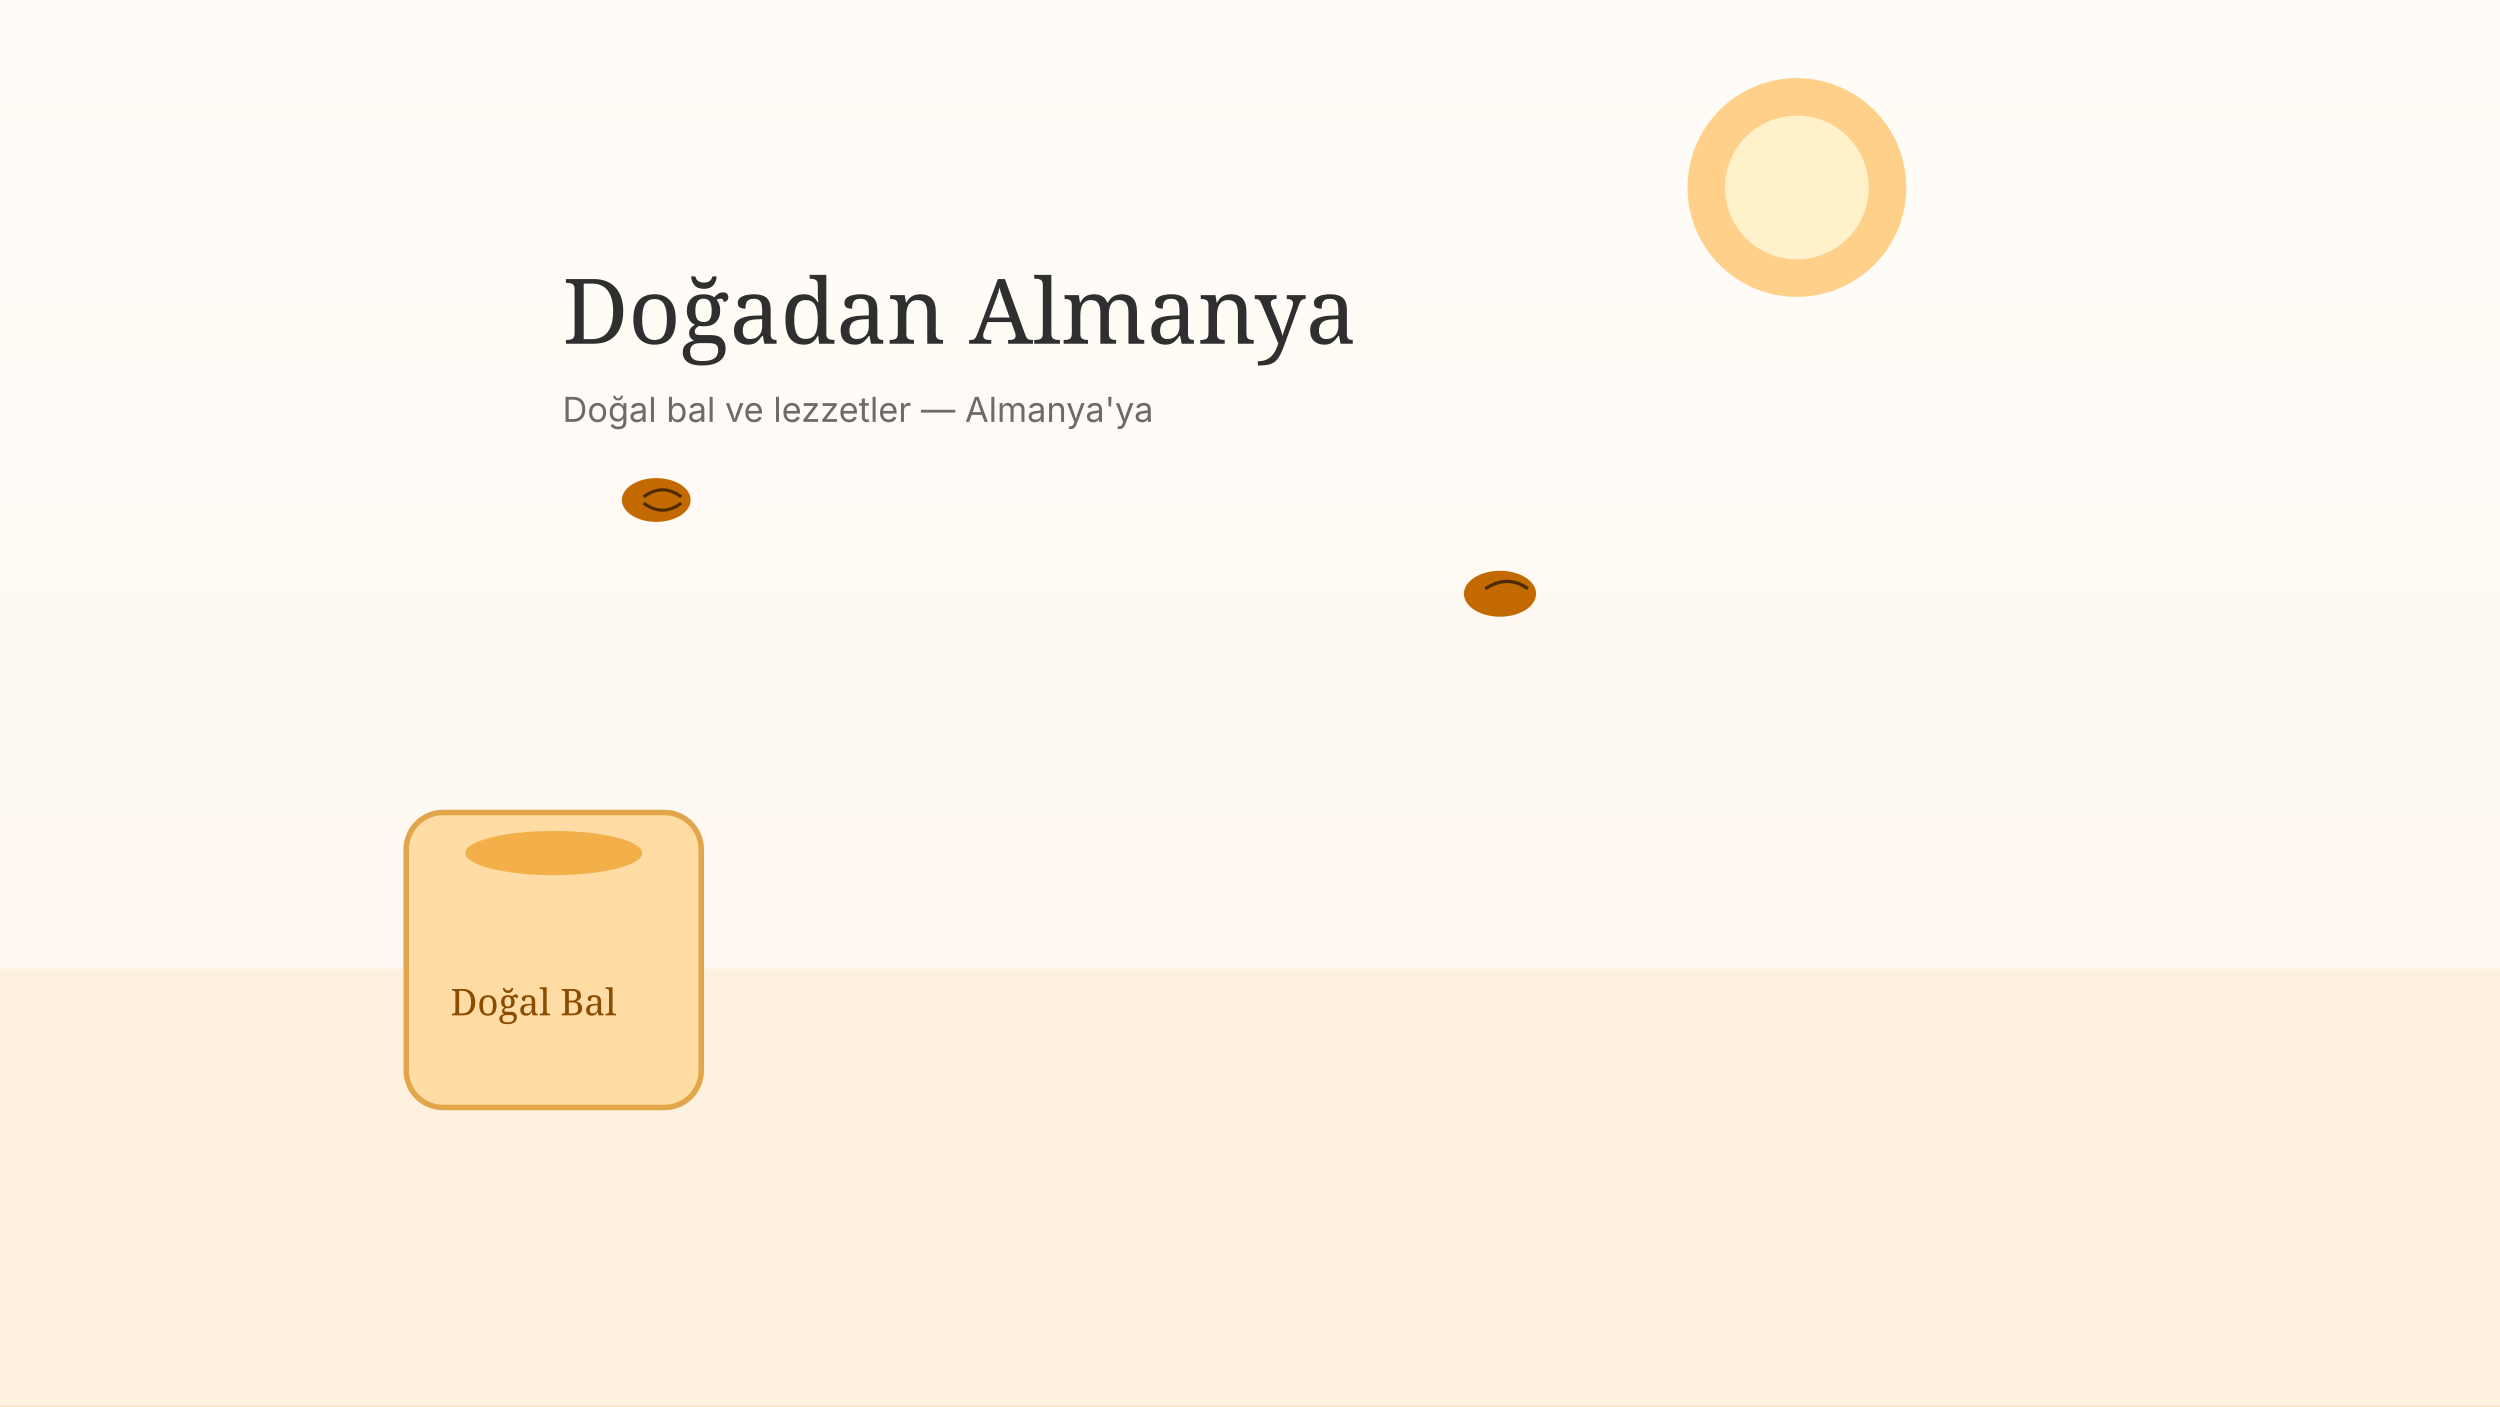
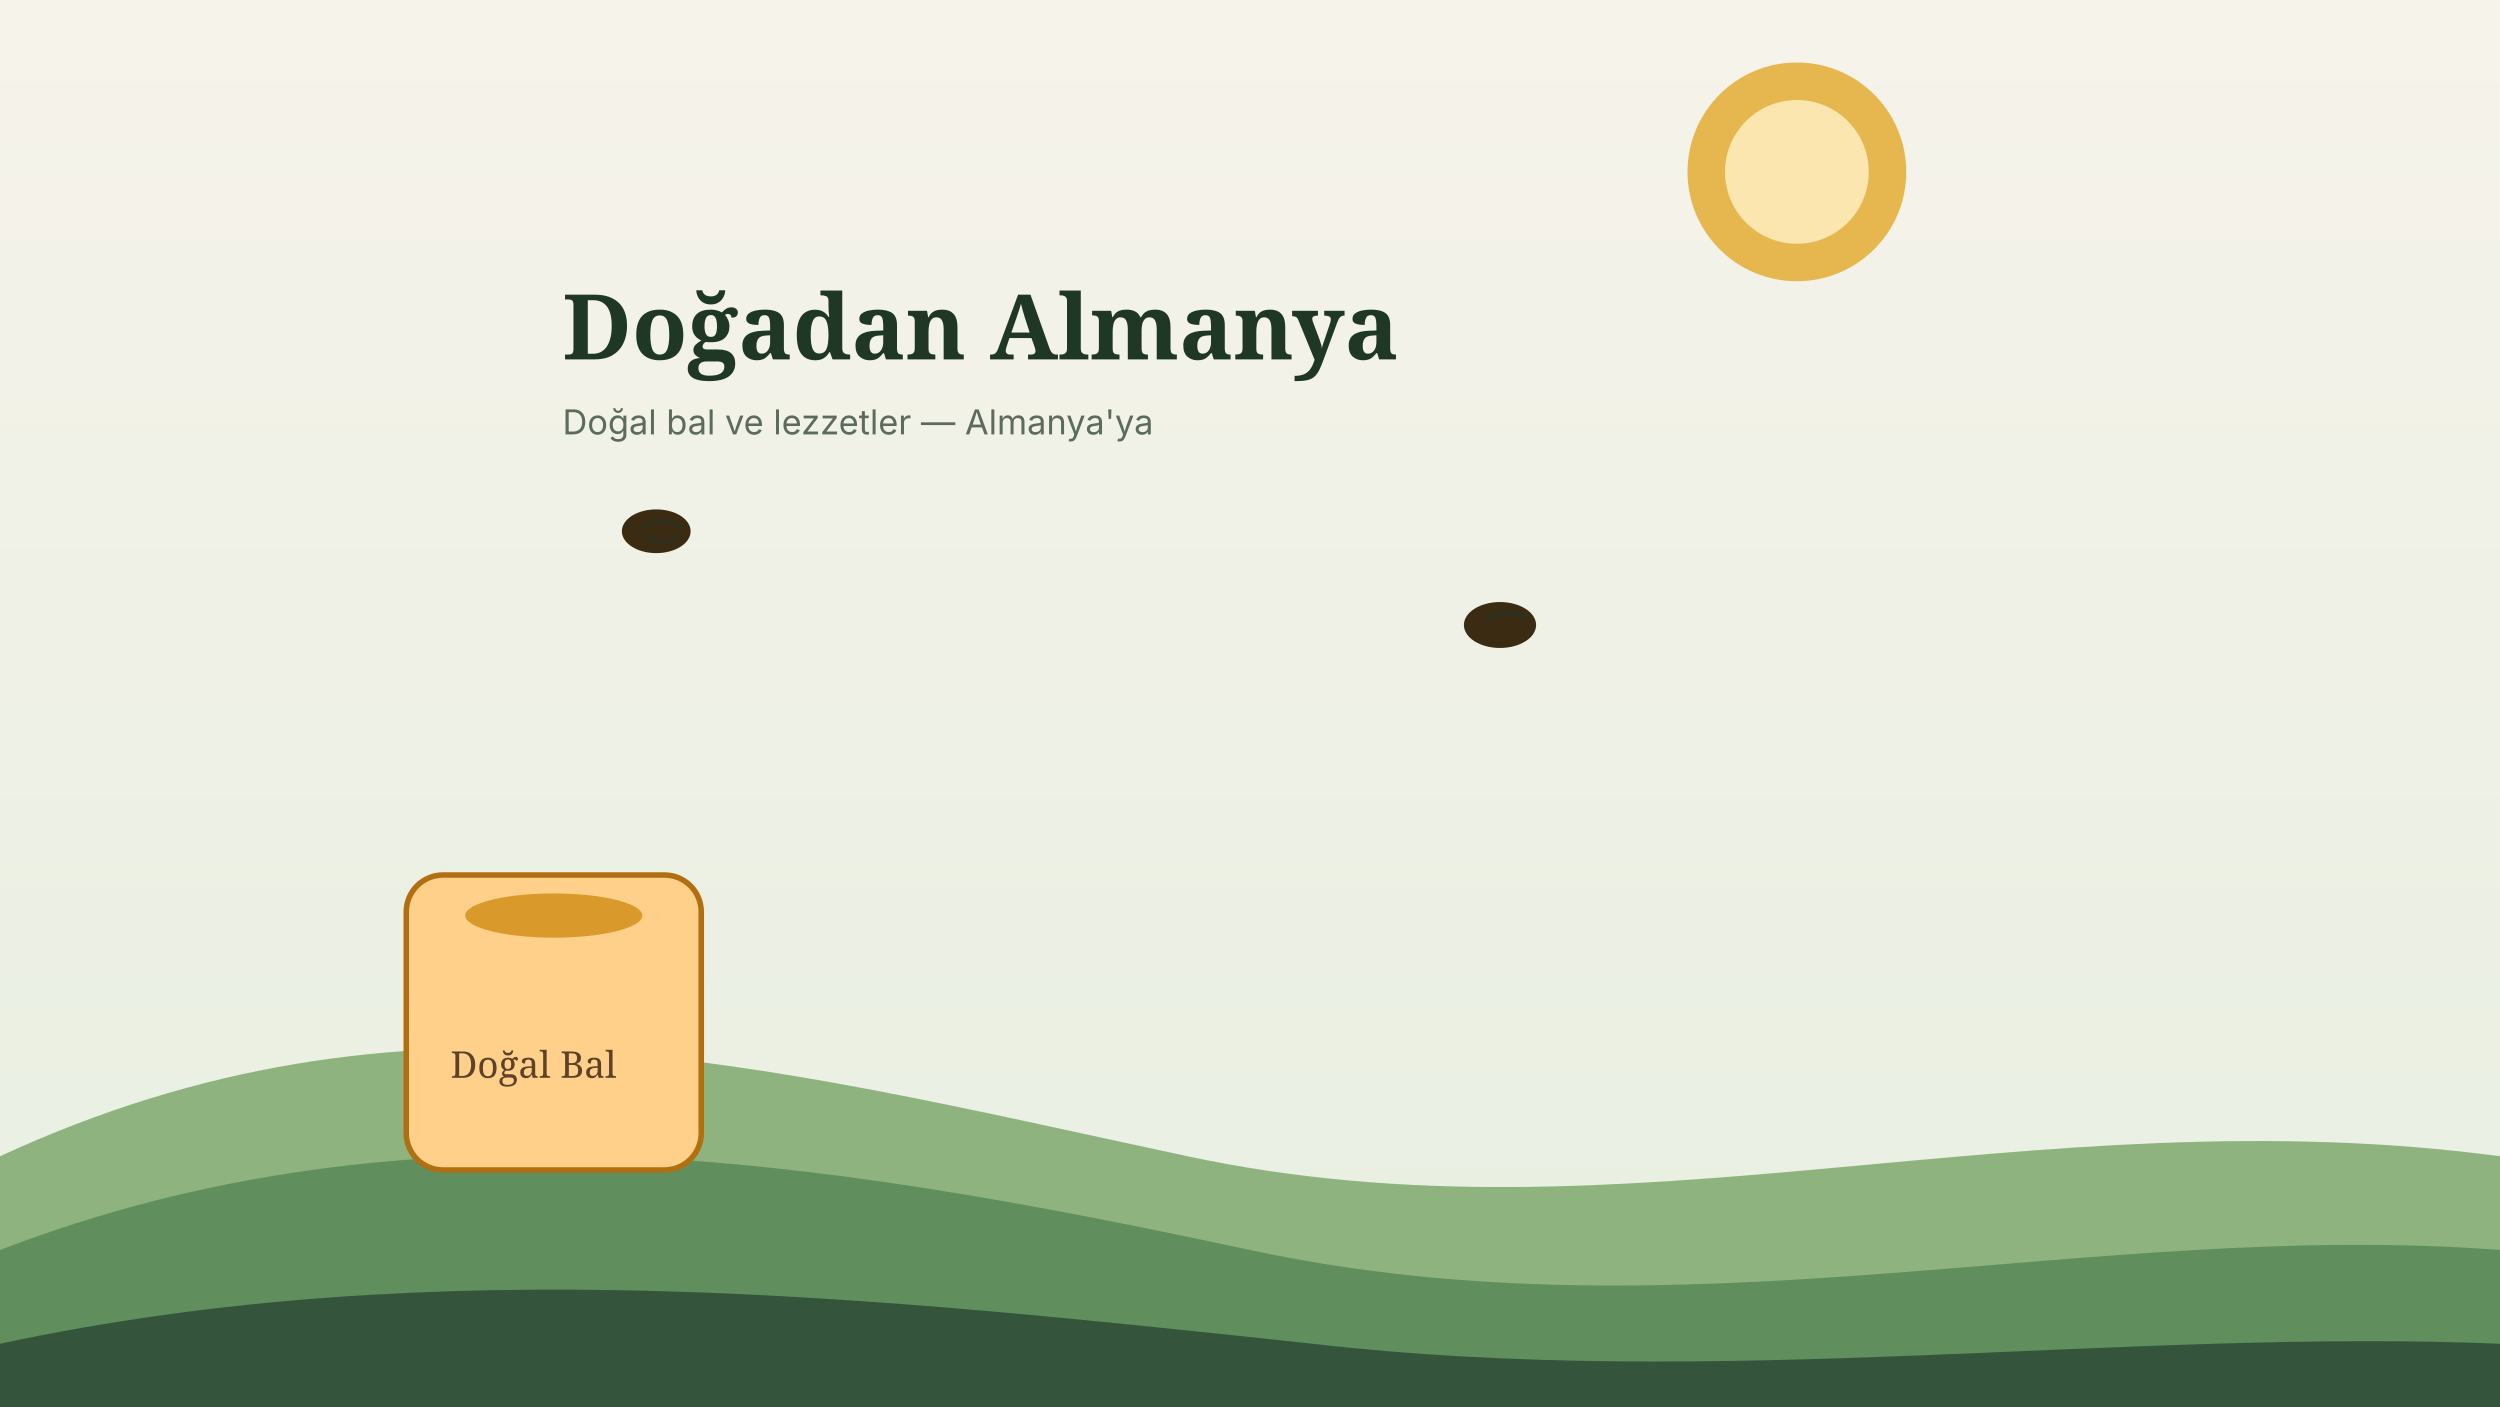
<svg xmlns="http://www.w3.org/2000/svg" viewBox="0 0 1600 900">
  <defs>
    <linearGradient id="sky" x1="0" x2="0" y1="0" y2="1">
-       <stop offset="0" stop-color="#fffcf7" />
-       <stop offset="1" stop-color="#fff6f0" />
+       <stop offset="0" stop-color="#f6f3ea" />
+       <stop offset="1" stop-color="#e7efe1" />
    </linearGradient>
  </defs>
  <rect width="1600" height="900" fill="url(#sky)" />
-   <g transform="translate(0,220)">
-     <path d="M0,520 C220,380 420,420 700,520 C980,620 1280,500 1600,560 L1600,900 L0,900 Z" fill="#f4e0c8" />
-     <path d="M0,560 C240,420 500,460 760,560 C1020,660 1280,560 1600,600 L1600,900 L0,900 Z" fill="#ecd5b4" opacity="0.95" />
+   <g transform="translate(1150,110)">
+     <circle r="70" fill="#e7b74f" />
+     <circle r="46" fill="#fbe6b0" />
  </g>
-   <rect x="0" y="620" width="1600" height="280" fill="#fff1e0" />
-   <g transform="translate(1150,120)">
-     <circle r="70" fill="#ffd08a" />
-     <circle r="46" fill="#fff1c9" />
+   <g transform="translate(0,260)">
+     <path d="M0,480 C260,360 480,420 760,480 C1040,540 1300,440 1600,480 L1600,900 L0,900 Z" fill="#8fb37e" />
+     <path d="M0,540 C260,440 520,480 800,540 C1080,600 1340,520 1600,540 L1600,900 L0,900 Z" fill="#5c8a5a" opacity="0.9" />
+     <path d="M0,600 C280,540 560,570 840,600 C1100,630 1360,590 1600,600 L1600,900 L0,900 Z" fill="#2f4f38" opacity="0.9" />
  </g>
-   <g transform="translate(420,320)">
-     <ellipse cx="0" cy="0" rx="22" ry="14" fill="#c26900" />
-     <path d="M-8,-2 C0,-8 8,-8 16,-2" stroke="#000" stroke-width="2" fill="none" opacity="0.6" />
-     <path d="M-8,2 C0,8 8,8 16,2" stroke="#000" stroke-width="2" fill="none" opacity="0.6" />
+   <g transform="translate(420,340)">
+     <ellipse cx="0" cy="0" rx="22" ry="14" fill="#3a2b12" />
+     <path d="M-8,-2 C0,-8 8,-8 16,-2" stroke="#233326" stroke-width="2" fill="none" opacity="0.7" />
+     <path d="M-8,2 C0,8 8,8 16,2" stroke="#233326" stroke-width="2" fill="none" opacity="0.7" />
  </g>
-   <g transform="translate(960,380) scale(1.05)">
-     <ellipse cx="0" cy="0" rx="22" ry="14" fill="#c26900" />
-     <path d="M-9,-3 C0,-9 9,-9 17,-3" stroke="#000" stroke-width="2" fill="none" opacity="0.6" />
+   <g transform="translate(960,400) scale(1.05)">
+     <ellipse cx="0" cy="0" rx="22" ry="14" fill="#3a2b12" />
+     <path d="M-9,-3 C0,-9 9,-9 17,-3" stroke="#233326" stroke-width="2" fill="none" opacity="0.7" />
  </g>
-   <g transform="translate(260,520) scale(1.18)">
-     <rect x="0" y="0" width="160" height="160" rx="20" fill="#ffdca3" stroke="#e2a64a" stroke-width="3" />
-     <ellipse cx="80" cy="22" rx="48" ry="12" fill="#f3b04a" />
-     <text x="24" y="110" font-family="Merriweather, serif" font-size="20" fill="#8b4b00">Doğal Bal</text>
+   <g transform="translate(260,560) scale(1.18)">
+     <rect x="0" y="0" width="160" height="160" rx="20" fill="#ffd08a" stroke="#b06f10" stroke-width="3" />
+     <ellipse cx="80" cy="22" rx="48" ry="12" fill="#d99a2b" />
+     <text x="24" y="110" font-family="Merriweather, serif" font-size="20" fill="#5b4229">Doğal Bal</text>
  </g>
-   <text x="360" y="220" font-family="Merriweather, serif" font-size="58" fill="#2f2f2f">Doğadan Almanya</text>
-   <text x="360" y="270" font-family="Inter, sans-serif" font-size="22" fill="#6b6b6b">Doğal bal ve lezzetler — Almanya'ya</text>
+   <text x="360" y="230" font-family="Merriweather, serif" font-size="58" font-weight="900" fill="#1f3826">Doğadan Almanya</text>
+   <text x="360" y="278" font-family="Inter, sans-serif" font-size="22" fill="#5c6b5e">Doğal bal ve lezzetler — Almanya'ya</text>
</svg>
